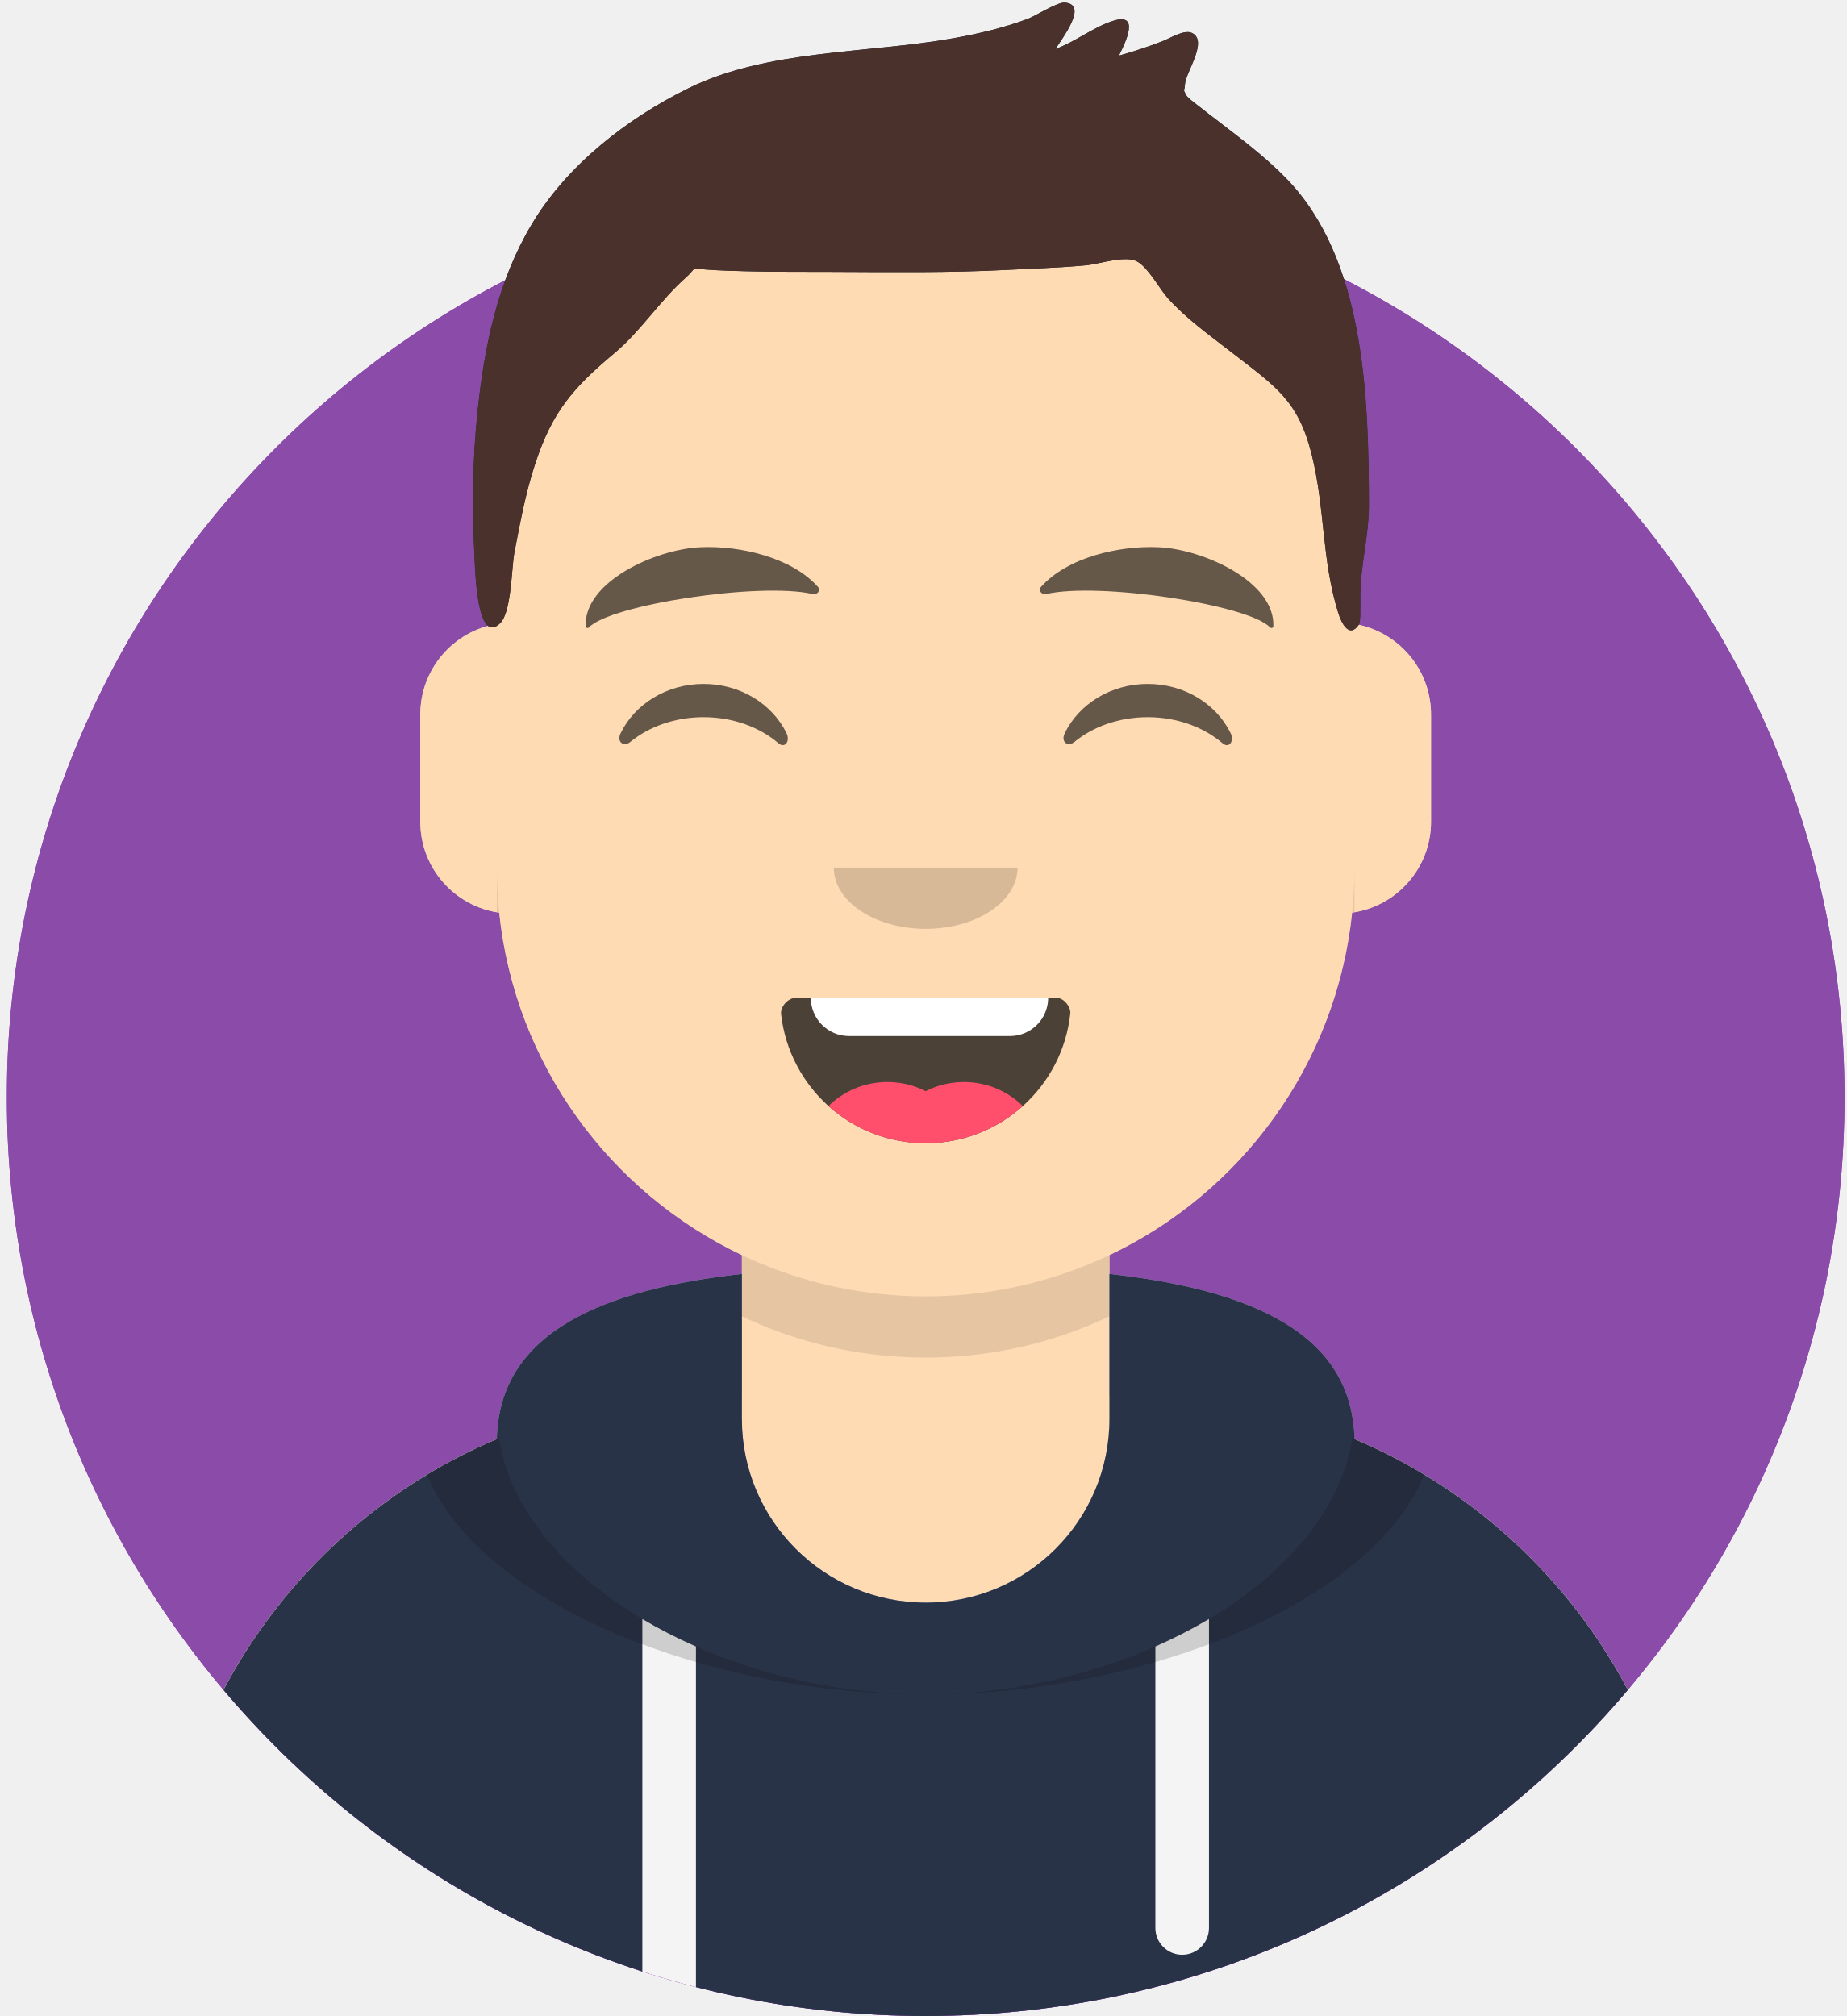
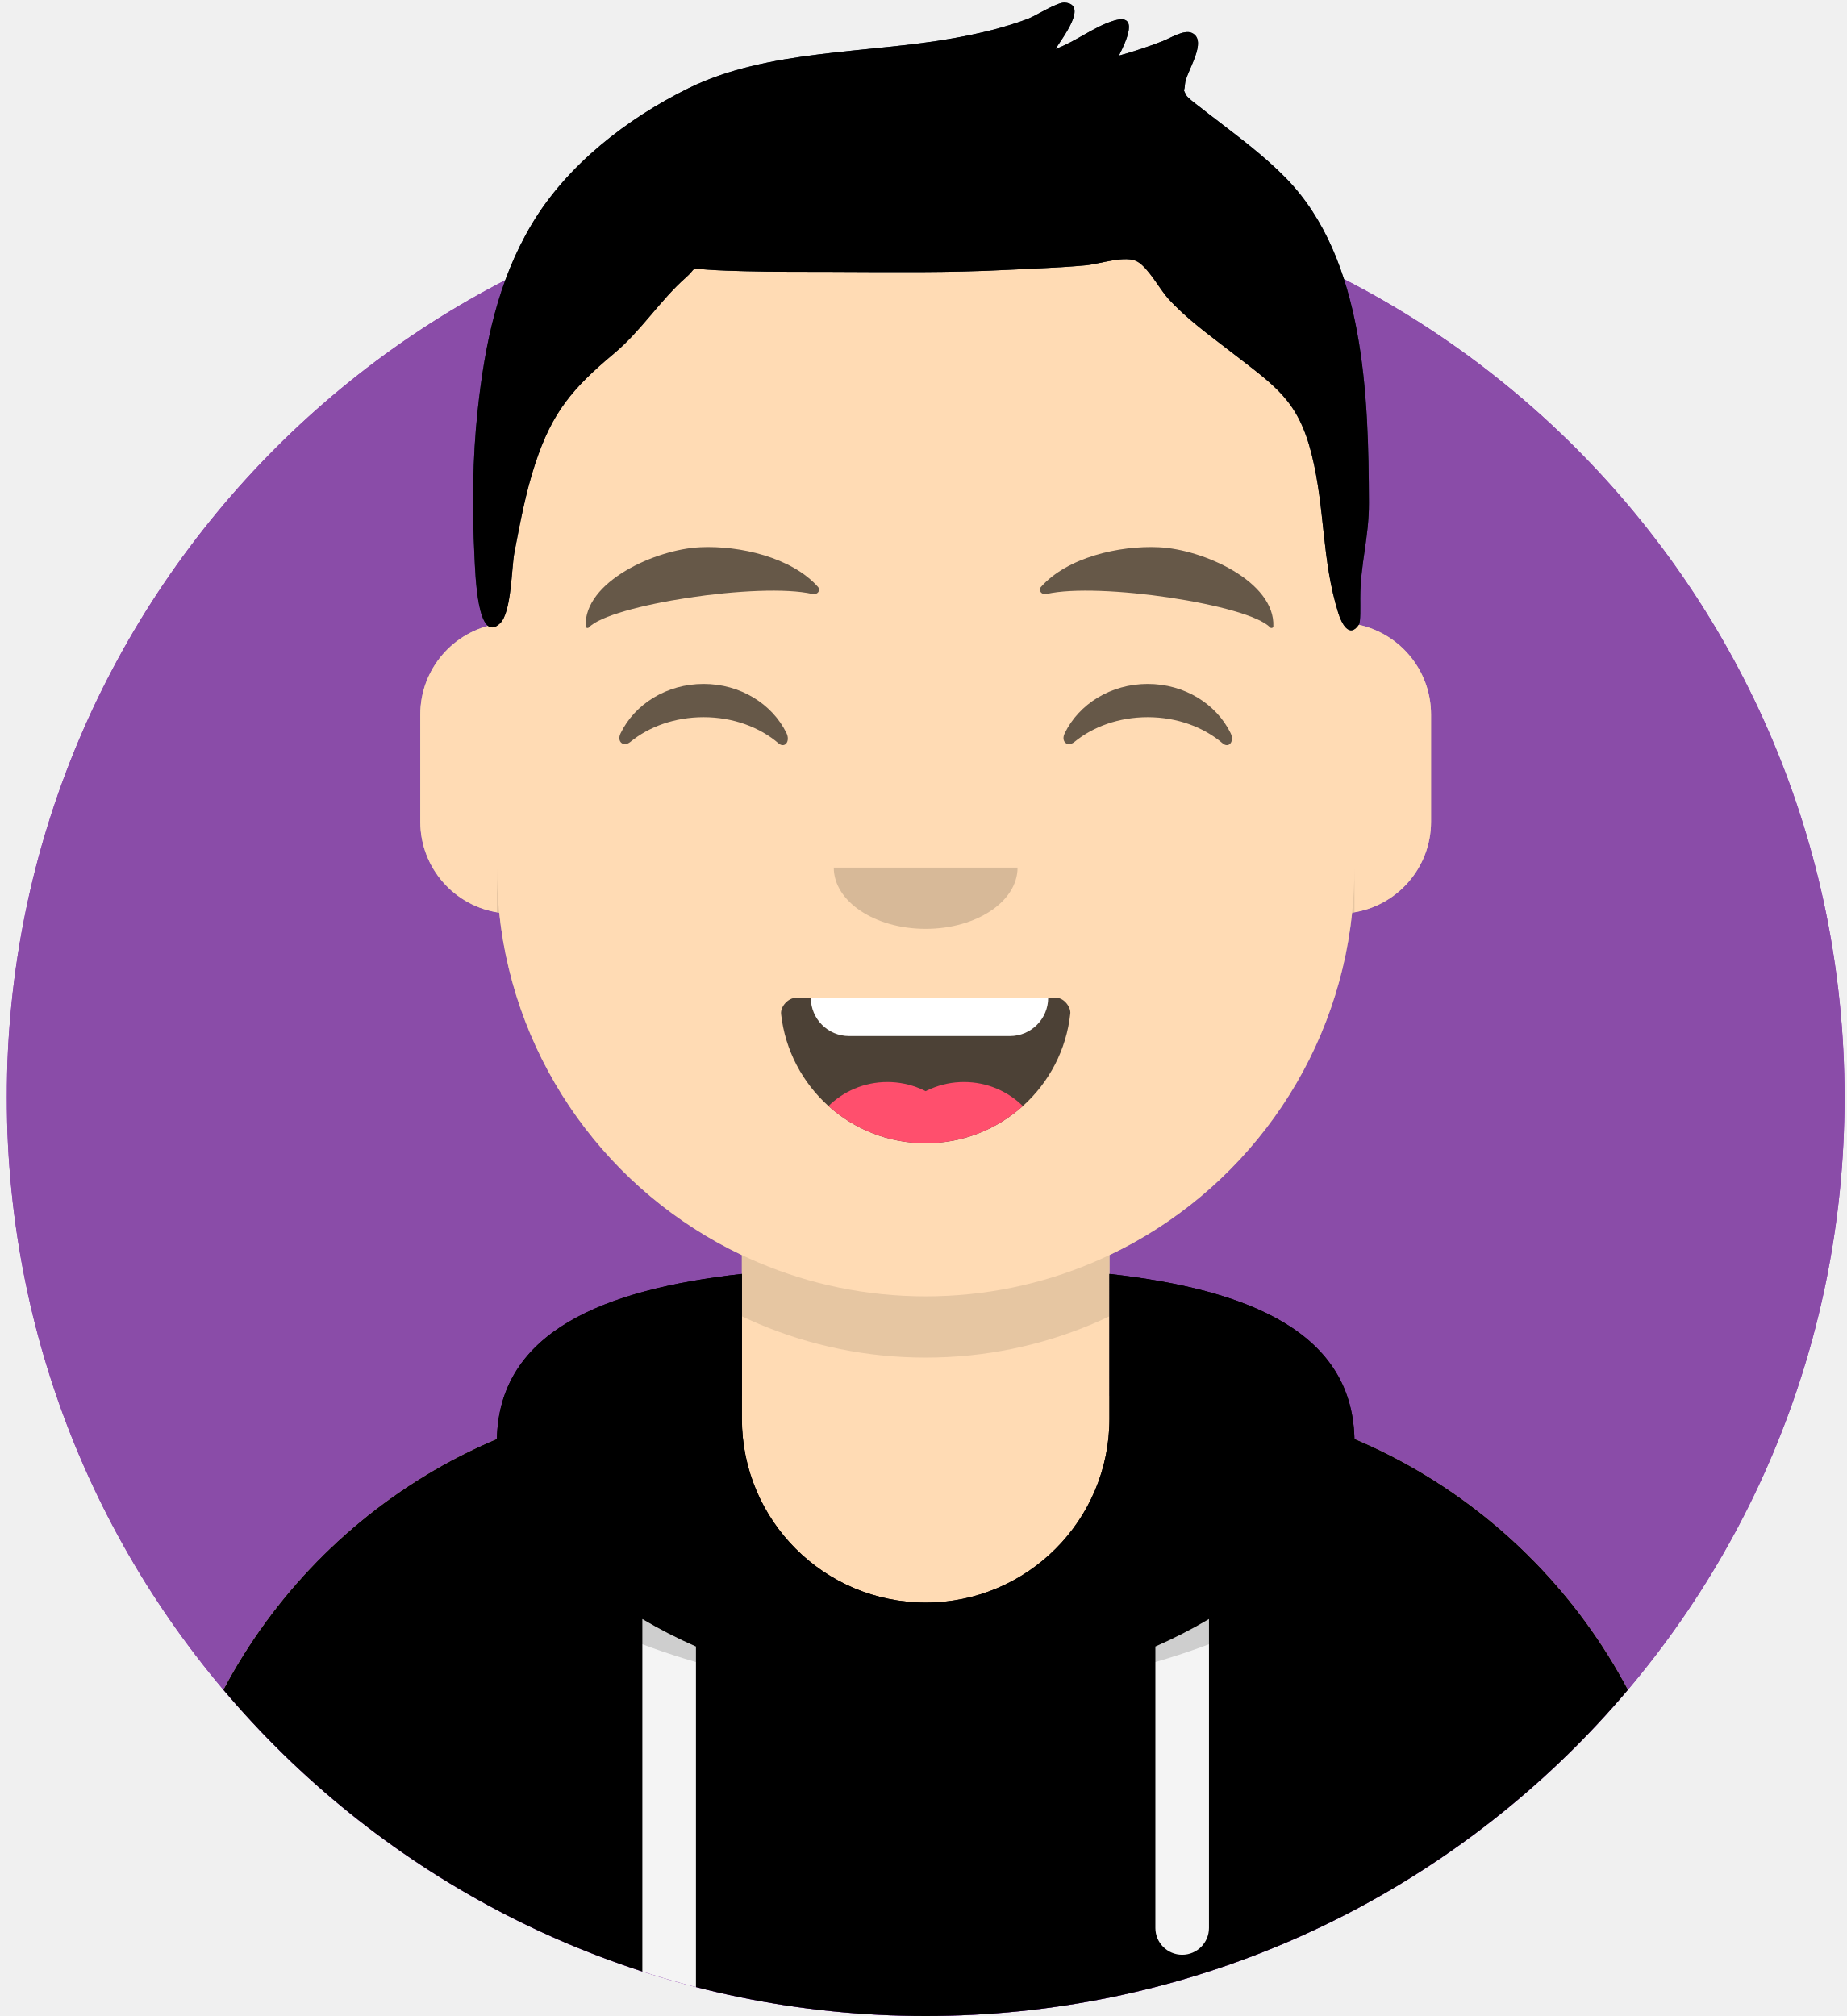
- <svg xmlns="http://www.w3.org/2000/svg" xmlns:xlink="http://www.w3.org/1999/xlink" width="217px" height="237px" viewBox="0 0 217 237" version="1.1">
+ <svg xmlns="http://www.w3.org/2000/svg" xmlns:xlink="http://www.w3.org/1999/xlink" width="217" height="237" viewBox="0 0 217 237">
  <defs>
-     <circle id="path-1" cx="108" cy="108" r="108" />
-     <path d="M-3.19744231e-14,144 L-3.19744231e-14,-1.42108547e-14 L237.6,-1.42108547e-14 L237.6,144 L226.8,144 C226.8,203.647 178.447,252 118.8,252 C59.153,252 10.8,203.647 10.8,144 L10.8,144 L-3.19744231e-14,144 Z" id="path-3" />
-     <path d="M90,0 C117.835,-5.11323436e-15 140.4,22.565 140.4,50.4 L140.401,55.949 C145.508,56.807 149.4,61.249 149.4,66.6 L149.4,79.2 C149.4,84.647 145.367,89.152 140.125,89.893 C138.265,107.718 127.114,122.78 111.601,130.149 L111.6,146.7 L115.2,146.7 C150.988,146.7 180,175.712 180,211.5 L180,219.6 L0,219.6 L0,211.5 C-4.38277231e-15,175.712 29.012,146.7 64.8,146.7 L68.4,146.7 L68.4,130.15 C52.886,122.78 41.735,107.718 39.875,89.893 C34.633,89.152 30.6,84.647 30.6,79.2 L30.6,66.6 C30.6,61.249 34.492,56.806 39.6,55.949 L39.6,50.4 C39.6,22.565 62.165,5.11323436e-15 90,0 Z" id="path-5" />
-     <path d="M140.401,11.764 C156.691,13.587 169.2,18.597 169.2,31.569 L169.194,31.18 C192.467,41.01 208.8,64.047 208.8,90.9 L208.8,99 L28.8,99 L28.8,90.9 C28.8,64.047 45.133,41.01 68.406,31.18 C68.653,18.496 81.073,13.568 97.2,11.764 L97.2,28.8 C97.2,40.729 106.871,50.4 118.8,50.4 C130.729,50.4 140.4,40.729 140.4,28.8 L140.4,28.8 Z" id="path-7" />
-     <path d="M31.606,13.615 C32.558,22.158 39.803,28.8 48.6,28.8 C57.424,28.8 64.687,22.117 65.603,13.536 C65.676,12.845 64.905,11.7 63.938,11.7 C50.534,11.7 40.264,11.7 33.378,11.7 C32.406,11.7 31.511,12.761 31.606,13.615 Z" id="path-9" />
-     <rect id="path-11" x="0" y="0" width="237.6" height="252" />
-     <path d="M118.135,20.928 C115.651,18.39 112.767,16.236 109.962,14.076 C109.343,13.6 108.715,13.135 108.109,12.641 C107.972,12.528 106.563,11.519 106.394,11.148 C105.988,10.254 106.224,10.95 106.28,9.884 C106.35,8.535 109.1,4.727 107.048,3.854 C106.146,3.47 104.536,4.492 103.67,4.83 C101.977,5.49 100.263,6.054 98.512,6.54 C99.351,4.869 100.95,1.524 97.944,2.419 C95.603,3.116 93.421,4.91 91.068,5.753 C91.847,4.477 94.96,0.523 92.147,0.302 C91.271,0.233 88.724,1.875 87.782,2.226 C84.959,3.275 82.075,3.953 79.111,4.487 C69.033,6.304 57.248,5.786 47.923,10.374 C40.735,13.911 33.636,19.4 29.484,26.389 C25.481,33.125 23.984,40.498 23.146,48.217 C22.532,53.882 22.482,59.738 22.769,65.424 C22.863,67.287 23.073,75.874 25.779,73.273 C27.127,71.978 27.117,66.745 27.457,64.974 C28.133,61.451 28.783,57.911 29.91,54.5 C31.895,48.49 34.238,45.687 39.184,41.547 C42.359,38.89 44.588,35.3 47.625,32.62 C48.99,31.416 47.949,31.542 50.143,31.7 C51.616,31.806 53.097,31.846 54.574,31.885 C57.99,31.974 61.412,31.951 64.829,31.963 C71.711,31.988 78.561,32.085 85.437,31.725 C88.492,31.565 91.556,31.478 94.603,31.195 C96.306,31.038 99.326,29.947 100.728,30.78 C102.01,31.543 103.342,34.034 104.263,35.054 C106.438,37.464 109.032,39.305 111.576,41.282 C116.881,45.403 119.559,46.98 121.17,53.421 C122.775,59.838 122.325,65.791 124.312,72.106 C124.662,73.217 125.586,75.13 126.726,73.415 C126.937,73.096 126.883,71.345 126.883,70.337 C126.883,66.27 127.913,63.218 127.9,59.123 C127.849,46.674 127.447,30.442 118.135,20.928 Z" id="path-13" />
+     <path d="M0 144V0h237.6v144h-10.8c0 59.647-48.353 108-108 108s-108-48.353-108-108H0Z" id="c" />
+     <path d="M90 0c27.835 0 50.4 22.565 50.4 50.4v5.55c5.108.857 9 5.299 9 10.65v12.6c0 5.447-4.033 9.952-9.275 10.693-1.86 17.825-13.011 32.887-28.524 40.256L111.6 146.7h3.6c35.788 0 64.8 29.012 64.8 64.8v8.1H0v-8.1c0-35.788 29.012-64.8 64.8-64.8h3.6v-16.55c-15.514-7.37-26.665-22.432-28.525-40.257-5.242-.74-9.275-5.246-9.275-10.693V66.6c0-5.351 3.892-9.794 9-10.65V50.4C39.6 22.565 62.165 0 90 0Z" id="e" />
+     <path d="M140.401 11.764c16.29 1.823 28.799 6.833 28.799 19.805l-.006-.39C192.467 41.01 208.8 64.048 208.8 90.9V99h-180v-8.1c0-26.853 16.333-49.89 39.606-59.72.247-12.684 12.667-17.612 28.794-19.416V28.8c0 11.93 9.67 21.6 21.6 21.6 11.93 0 21.6-9.67 21.6-21.6Z" id="g" />
+     <path d="M31.606 13.615C32.558 22.158 39.803 28.8 48.6 28.8c8.824 0 16.087-6.683 17.003-15.264.073-.69-.698-1.836-1.665-1.836h-30.56c-.972 0-1.867 1.06-1.772 1.915Z" id="i" />
+     <path id="k" d="M0 0h237.6v252H0z" />
+     <path d="M118.135 20.928c-2.484-2.538-5.368-4.692-8.173-6.852-.619-.476-1.247-.941-1.853-1.435-.137-.113-1.546-1.122-1.715-1.493-.406-.894-.17-.198-.114-1.264.07-1.349 2.82-5.157.768-6.03-.902-.384-2.512.638-3.378.976a53.54 53.54 0 0 1-5.158 1.71c.839-1.671 2.438-5.016-.568-4.121-2.341.697-4.523 2.49-6.876 3.334.779-1.276 3.892-5.23 1.079-5.45-.876-.07-3.423 1.572-4.365 1.923-2.823 1.049-5.707 1.727-8.671 2.261-10.078 1.817-21.863 1.299-31.188 5.887-7.188 3.537-14.287 9.026-18.44 16.015-4.002 6.736-5.499 14.109-6.337 21.828-.614 5.665-.664 11.521-.377 17.207.094 1.863.304 10.45 3.01 7.85 1.348-1.296 1.338-6.529 1.678-8.3.676-3.523 1.326-7.063 2.453-10.474 1.985-6.01 4.328-8.813 9.274-12.953 3.175-2.657 5.404-6.247 8.441-8.927 1.365-1.204.324-1.078 2.518-.92 1.473.106 2.954.146 4.43.185 3.417.089 6.839.066 10.256.078 6.882.025 13.732.122 20.608-.238 3.055-.16 6.12-.247 9.166-.53 1.703-.157 4.723-1.248 6.125-.415 1.282.763 2.614 3.254 3.535 4.274 2.175 2.41 4.77 4.251 7.313 6.228 5.305 4.121 7.983 5.698 9.594 12.139 1.605 6.417 1.155 12.37 3.142 18.685.35 1.11 1.274 3.024 2.414 1.309.211-.319.157-2.07.157-3.078 0-4.067 1.03-7.12 1.017-11.214-.05-12.449-.453-28.681-9.765-38.195Z" id="m" />
+     <circle id="a" cx="108" cy="108" r="108" />
  </defs>
-   <g id="Website" stroke="none" stroke-width="1" fill="none" fill-rule="evenodd">
-     <g id="mf-avatar" transform="translate(-10, -15)">
-       <g id="Circle" transform="translate(10.8, 36)">
-         <mask id="mask-2" fill="white">
-           <use xlink:href="#path-1" />
+   <g transform="translate(-10 -15)" fill="none" fill-rule="evenodd">
+     <g transform="translate(10.8 36)">
+       <mask id="b" fill="#fff">
+         <use xlink:href="#a" />
+       </mask>
+       <use fill="#972dc2" xlink:href="#a" />
+       <g mask="url(#b)" fill="#8a4ca8">
+         <path d="M0 0h216.445v216H0z" />
+       </g>
+     </g>
+     <mask id="d" fill="#fff">
+       <use xlink:href="#c" />
+     </mask>
+     <g />
+     <g mask="url(#d)">
+       <g transform="translate(28.8 32.4)">
+         <mask id="f" fill="#fff">
+           <use xlink:href="#e" />
        </mask>
-         <use id="Circle-Background" fill="#972dc2" xlink:href="#path-1" />
-         <g id="🖍-Circle-Color" mask="url(#mask-2)" fill="#8a4ca8">
-           <rect id="🖍Color" x="0" y="0" width="216.445" height="216" />
+         <use fill="#D0C6AC" xlink:href="#e" />
+         <g mask="url(#f)" fill="#FFDBB4">
+           <path d="M-28.8 0h238.384v220.355H-28.8z" />
+         </g>
+         <path d="M39.6 84.6c0 27.835 22.565 50.4 50.4 50.4 27.835 0 50.4-22.565 50.4-50.4v7.2c0 27.835-22.565 50.4-50.4 50.4-27.835 0-50.4-22.565-50.4-50.4Z" fill-opacity=".1" fill="#000" mask="url(#f)" />
+       </g>
+       <g transform="translate(0 153)">
+         <mask id="h" fill="#fff">
+           <use xlink:href="#g" />
+         </mask>
+         <use fill="#000" xlink:href="#g" />
+         <g mask="url(#h)" fill="#000">
+           <path d="M0 0h238.491v99H0z" />
+         </g>
+         <path d="M91.8 55.565V99h-6.3l-.001-46.665a58.086 58.086 0 0 0 6.3 3.23Zm60.301-3.23L152.1 88.65a3.15 3.15 0 1 1-6.3 0l.001-33.085a58.085 58.085 0 0 0 6.3-3.23Z" fill="#F4F4F4" mask="url(#h)" />
+         <path d="M155.733 11.451c13.547 2.562 22.917 7.667 22.917 17.626 0 17.741-29.734 32.123-59.85 32.123S58.95 46.818 58.95 29.077c0-9.959 9.37-15.064 22.917-17.626C73.689 14.466 68.4 19.534 68.4 27.97c0 18.353 25.04 33.231 50.4 33.231s50.4-14.878 50.4-33.23c0-8.26-5.07-13.291-12.959-16.328Z" fill-opacity=".16" fill="#000" mask="url(#h)" />
+       </g>
+       <g transform="translate(70.2 120.6)">
+         <mask id="j" fill="#fff">
+           <use xlink:href="#i" />
+         </mask>
+         <use fill-opacity=".7" fill="#000" xlink:href="#i" />
+         <path d="M39.6 1.8h18.9A4.5 4.5 0 0 1 63 6.3v5.4a4.5 4.5 0 0 1-4.5 4.5H39.6a4.5 4.5 0 0 1-4.5-4.5V6.3a4.5 4.5 0 0 1 4.5-4.5Z" fill="#FFF" mask="url(#j)" />
+         <g mask="url(#j)" fill="#FF4F6D">
+           <g transform="translate(34.2 21.6)">
+             <circle cx="9.9" cy="9.9" r="9.9" />
+             <circle cx="18.9" cy="9.9" r="9.9" />
+           </g>
        </g>
      </g>
-       <mask id="mask-4" fill="white">
-         <use xlink:href="#path-3" />
+       <path d="M108 117c0 3.976 4.835 7.2 10.8 7.2 5.965 0 10.8-3.224 10.8-7.2" fill="#000" fill-opacity=".16" />
+       <path d="M82.944 101.203c1.662-3.42 5.404-5.803 9.754-5.803 4.334 0 8.065 2.367 9.736 5.766.496 1.01-.21 1.837-.922 1.224-2.206-1.896-5.34-3.08-8.814-3.08-3.367 0-6.412 1.11-8.604 2.904-.802.656-1.636-.011-1.15-1.011Zm52.2 0c1.662-3.42 5.404-5.803 9.754-5.803 4.334 0 8.065 2.367 9.736 5.766.496 1.01-.21 1.837-.922 1.224-2.206-1.896-5.34-3.08-8.814-3.08-3.367 0-6.412 1.11-8.604 2.904-.802.656-1.636-.011-1.15-1.011ZM92.292 79.334c-5.225.24-13.675 4.039-13.457 9.309.007.172.26.249.384.116 2.48-2.664 20.083-5.355 26.285-3.93.567.132.998-.428.639-.833-3.08-3.463-9.168-4.883-13.85-4.663m53.915.001c5.225.24 13.675 4.039 13.457 9.309-.007.172-.26.249-.384.116-2.48-2.664-20.083-5.355-26.285-3.93-.567.132-.998-.428-.639-.833 3.08-3.463 9.168-4.883 13.85-4.663" fill="#000" fill-opacity=".6" />
+       <mask id="l" fill="#fff">
+         <use xlink:href="#k" />
      </mask>
-       <g id="Mask" />
-       <g id="Avataaar" mask="url(#mask-4)">
-         <g id="Body" transform="translate(28.8, 32.4)">
-           <mask id="mask-6" fill="white">
-             <use xlink:href="#path-5" />
+       <g />
+       <g mask="url(#l)">
+         <g transform="translate(43 15)">
+           <mask id="n" fill="#fff">
+             <use xlink:href="#m" />
          </mask>
-           <use fill="#D0C6AC" xlink:href="#path-5" />
-           <g id="Skin/👶🏻-05-Pale" mask="url(#mask-6)" fill="#FFDBB4">
-             <g transform="translate(-28.8, 0)" id="Color">
-               <rect x="0" y="0" width="238.384" height="220.355" />
-             </g>
-           </g>
-           <path d="M39.6,84.6 C39.6,112.435 62.165,135 90,135 C117.835,135 140.4,112.435 140.4,84.6 L140.4,84.6 L140.4,91.8 C140.4,119.635 117.835,142.2 90,142.2 C62.165,142.2 39.6,119.635 39.6,91.8 Z" id="Neck-Shadow" fill-opacity="0.1" fill="#000000" mask="url(#mask-6)" />
-         </g>
-         <g id="Clothing/Hoodie" transform="translate(0, 153)">
-           <mask id="mask-8" fill="white">
-             <use xlink:href="#path-7" />
-           </mask>
-           <use id="Hoodie" fill="#B7C1DB" fill-rule="evenodd" xlink:href="#path-7" />
-           <g id="Color/Palette/Slate" mask="url(#mask-8)" fill="#293347" fill-rule="evenodd">
-             <rect id="🖍Color" x="0" y="0" width="238.491" height="99" />
-           </g>
-           <path d="M91.8,55.565 L91.8,99 L85.5,99 L85.499,52.335 C87.483,53.514 89.592,54.594 91.8,55.565 Z M152.101,52.334 L152.1,88.65 C152.1,90.39 150.69,91.8 148.95,91.8 C147.21,91.8 145.8,90.39 145.8,88.65 L145.801,55.565 C148.009,54.594 150.118,53.513 152.101,52.334 Z" id="Straps" fill="#F4F4F4" fill-rule="evenodd" mask="url(#mask-8)" />
-           <path d="M155.733,11.451 C169.28,14.013 178.65,19.118 178.65,29.077 C178.65,46.818 148.916,61.2 118.8,61.2 C88.684,61.2 58.95,46.818 58.95,29.077 C58.95,19.118 68.32,14.013 81.867,11.451 C73.689,14.466 68.4,19.534 68.4,27.969 C68.4,46.322 93.439,61.2 118.8,61.2 C144.161,61.2 169.2,46.322 169.2,27.969 C169.2,19.71 164.13,14.679 156.241,11.642 Z" id="Shadow" fill-opacity="0.16" fill="#000000" fill-rule="evenodd" mask="url(#mask-8)" />
-         </g>
-         <g id="Face" transform="translate(68.4, 73.8)">
-           <g id="Mouth/Smile" transform="translate(1.8, 46.8)">
-             <mask id="mask-10" fill="white">
-               <use xlink:href="#path-9" />
-             </mask>
-             <use id="Mouth" fill-opacity="0.7" fill="#000000" fill-rule="evenodd" xlink:href="#path-9" />
-             <path d="M39.6,1.8 L58.5,1.8 C60.985,1.8 63,3.815 63,6.3 L63,11.7 C63,14.185 60.985,16.2 58.5,16.2 L39.6,16.2 C37.115,16.2 35.1,14.185 35.1,11.7 L35.1,6.3 C35.1,3.815 37.115,1.8 39.6,1.8 Z" id="Teeth" fill="#FFFFFF" fill-rule="evenodd" mask="url(#mask-10)" />
-             <g id="Tongue" stroke-width="1" fill-rule="evenodd" mask="url(#mask-10)" fill="#FF4F6D">
-               <g transform="translate(34.2, 21.6)">
-                 <circle cx="9.9" cy="9.9" r="9.9" />
-                 <circle cx="18.9" cy="9.9" r="9.9" />
-               </g>
-             </g>
-           </g>
-           <g id="Nose/Default" transform="translate(25.2, 36)" fill="#000000" fill-opacity="0.16">
-             <path d="M14.4,7.2 C14.4,11.176 19.235,14.4 25.2,14.4 L25.2,14.4 C31.165,14.4 36,11.176 36,7.2" id="Nose" />
-           </g>
-           <g id="Eyes/Happy-😁" transform="translate(0, 7.2)" fill="#000000" fill-opacity="0.6">
-             <path d="M14.544,20.203 C16.206,16.784 19.948,14.4 24.298,14.4 C28.632,14.4 32.363,16.767 34.034,20.166 C34.53,21.176 33.824,22.003 33.112,21.39 C30.906,19.494 27.773,18.309 24.298,18.309 C20.931,18.309 17.886,19.421 15.694,21.214 C14.892,21.87 14.058,21.203 14.544,20.203 Z" id="Squint" />
-             <path d="M66.744,20.203 C68.406,16.784 72.148,14.4 76.498,14.4 C80.832,14.4 84.563,16.767 86.234,20.166 C86.73,21.176 86.024,22.003 85.312,21.39 C83.106,19.494 79.973,18.309 76.498,18.309 C73.131,18.309 70.086,19.421 67.894,21.214 C67.092,21.87 66.258,21.203 66.744,20.203 Z" id="Squint" />
-           </g>
-           <g id="Eyebrow/Natural/Default-Natural" fill="#000000" fill-opacity="0.6">
-             <path d="M23.435,5.589 C18.25,6.285 10.164,10.805 10.84,16.036 C10.862,16.207 11.121,16.261 11.233,16.118 C13.471,13.248 30.774,9.033 37.075,9.913 C37.652,9.994 38.032,9.399 37.639,9.027 C34.269,5.845 28.08,4.961 23.435,5.589" id="Eyebrow" transform="translate(24.3, 10.8) rotate(5) translate(-24.3, -10.8) " />
-             <path d="M76.535,5.589 C71.35,6.285 63.264,10.805 63.94,16.036 C63.962,16.207 64.221,16.261 64.333,16.118 C66.571,13.248 83.874,9.033 90.175,9.913 C90.752,9.994 91.132,9.399 90.739,9.027 C87.369,5.845 81.18,4.961 76.535,5.589" id="Eyebrow" transform="translate(77.4, 10.8) scale(-1, 1) rotate(5) translate(-77.4, -10.8) " />
-           </g>
-         </g>
-         <g id="Top">
-           <mask id="mask-12" fill="white">
-             <use xlink:href="#path-11" />
-           </mask>
-           <g id="Mask" />
-           <g mask="url(#mask-12)">
-             <g transform="translate(43, 15)">
-               <mask id="mask-14" fill="white">
-                 <use xlink:href="#path-13" />
-               </mask>
-               <use id="Short-Hair" stroke="none" fill="#1F3140" fill-rule="evenodd" xlink:href="#path-13" />
-               <g id="Color/Hair/Brown-Dark" stroke="none" fill="none" mask="url(#mask-14)" fill-rule="evenodd">
-                 <g transform="translate(-43.1, -15)" fill="#4A312C" id="Color">
-                   <rect x="0" y="0" width="239.107" height="252.406" />
-                 </g>
-               </g>
-             </g>
+           <use fill="#1F3140" xlink:href="#m" />
+           <g mask="url(#n)">
+             <path fill="#000" d="M-43.1-15h239.107v252.406H-43.1z" />
          </g>
        </g>
      </g>
    </g>
  </g>
</svg>
